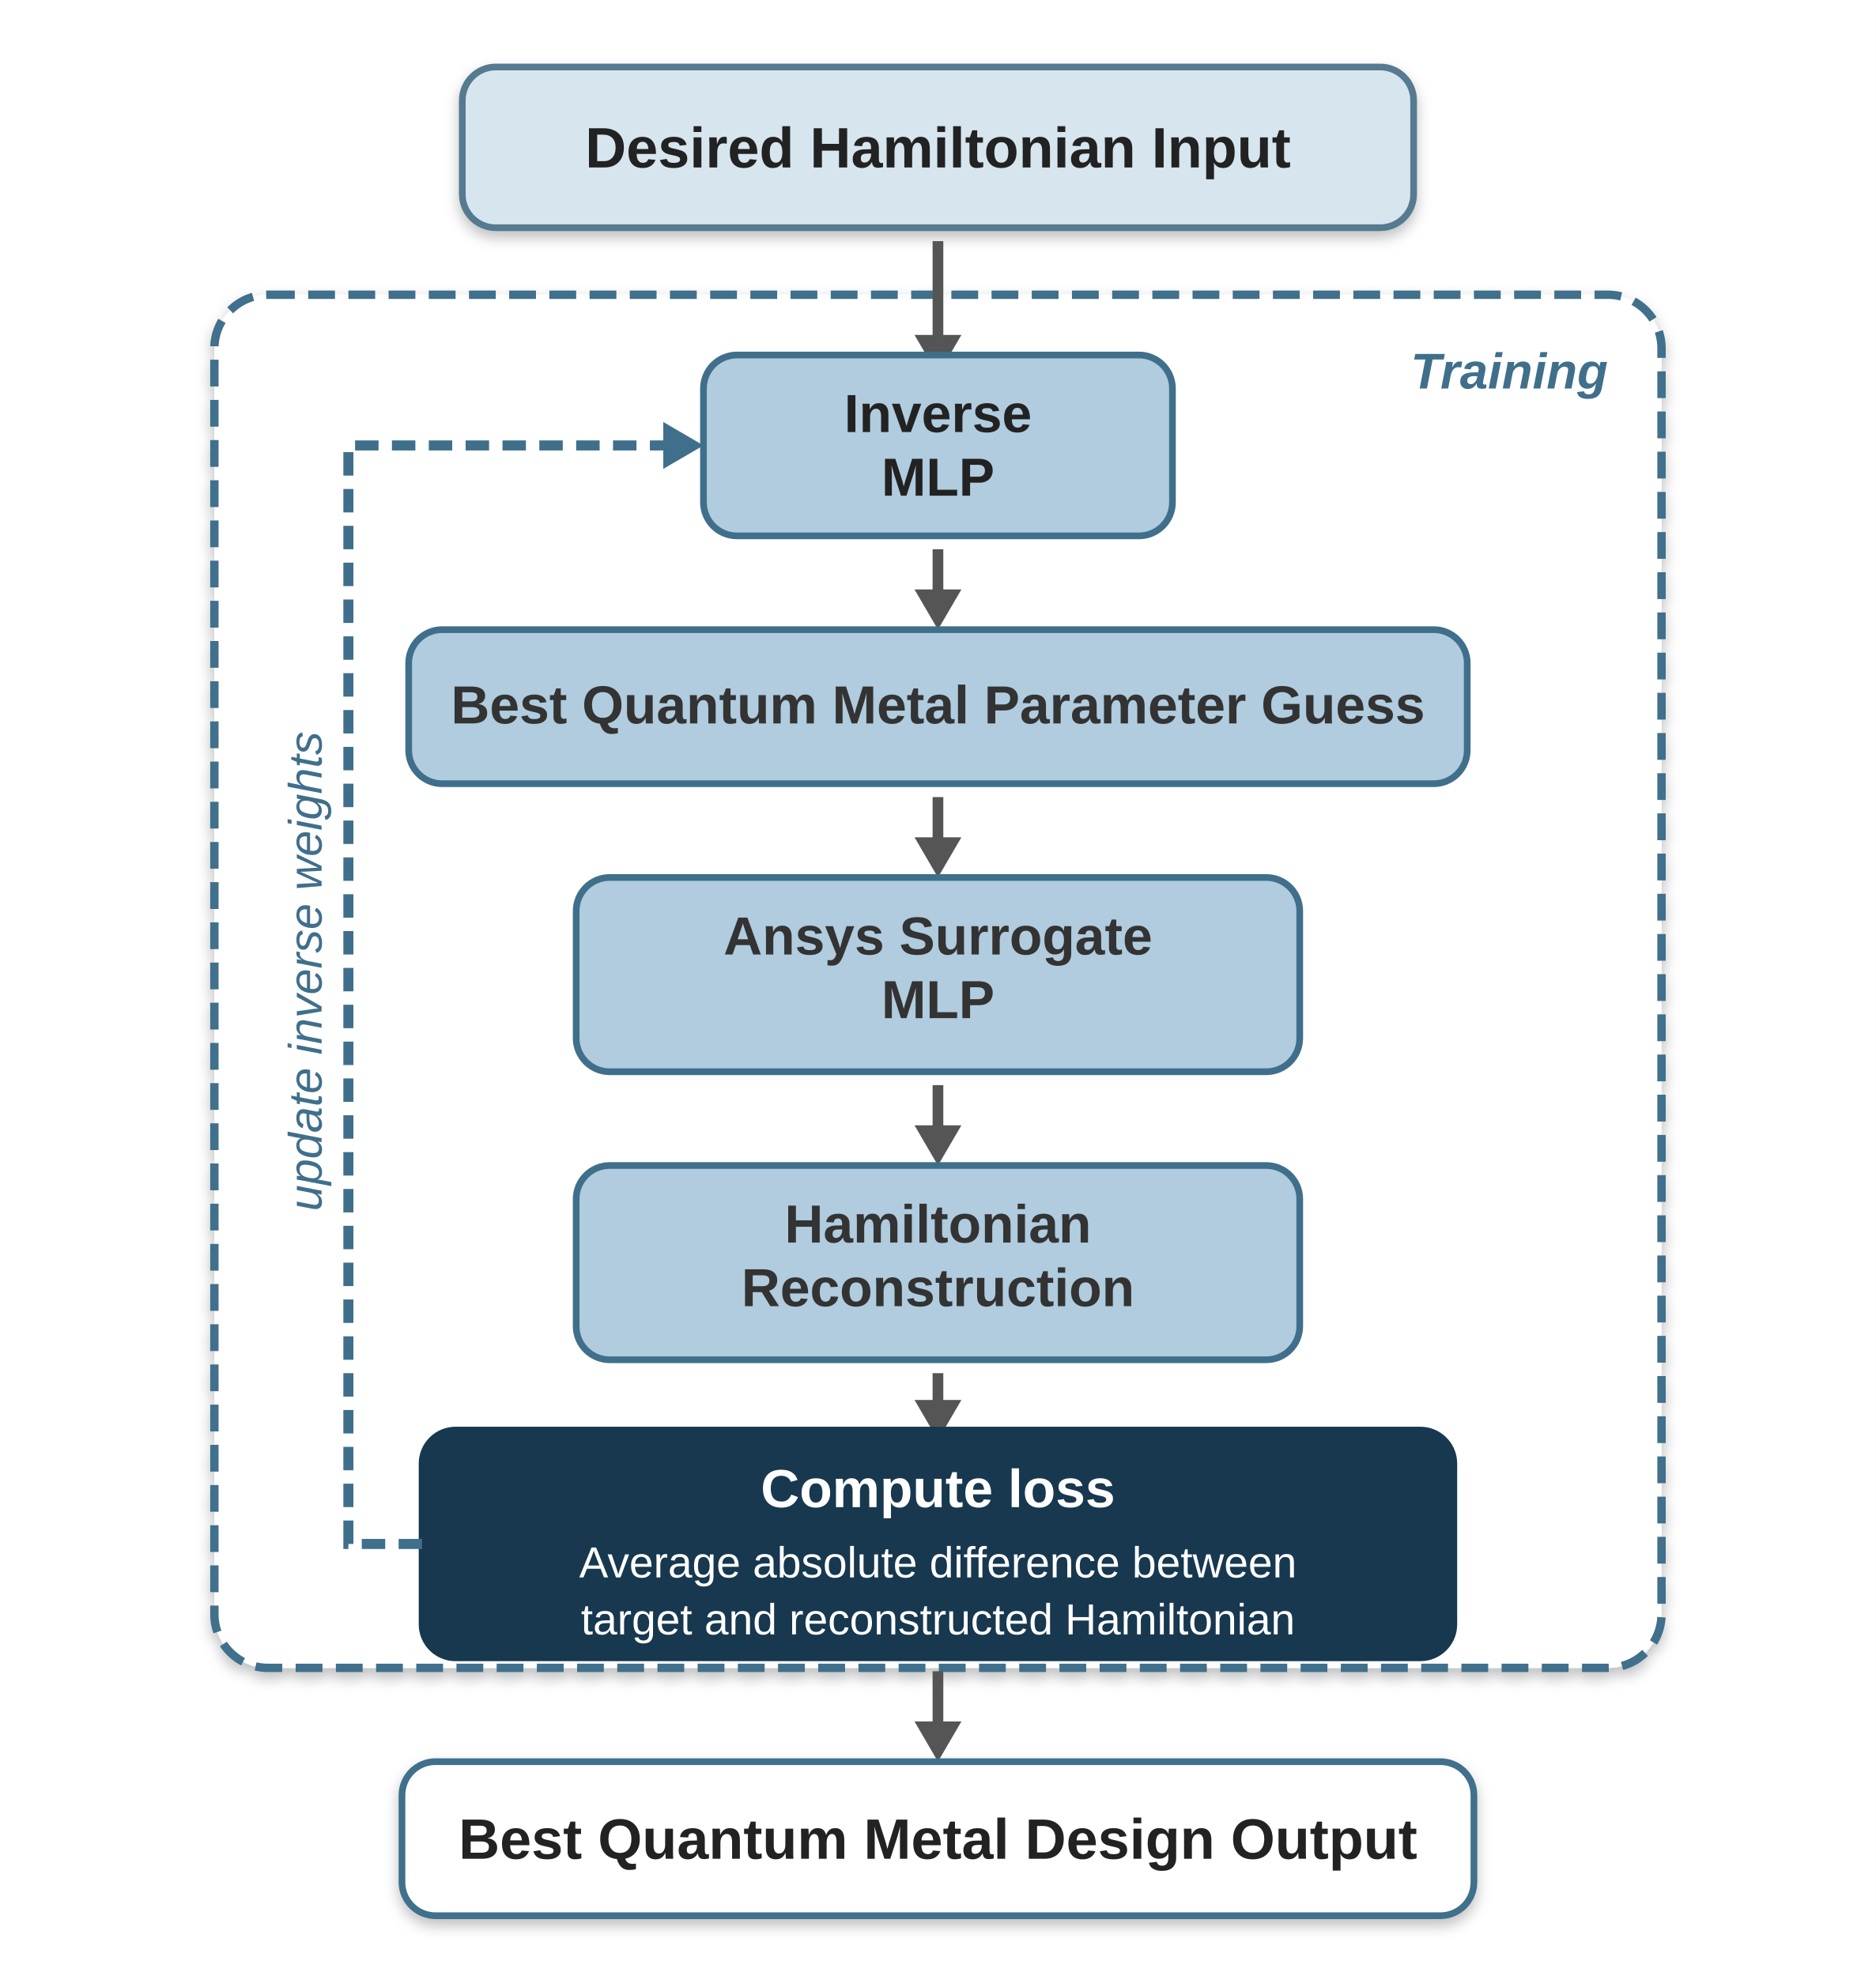
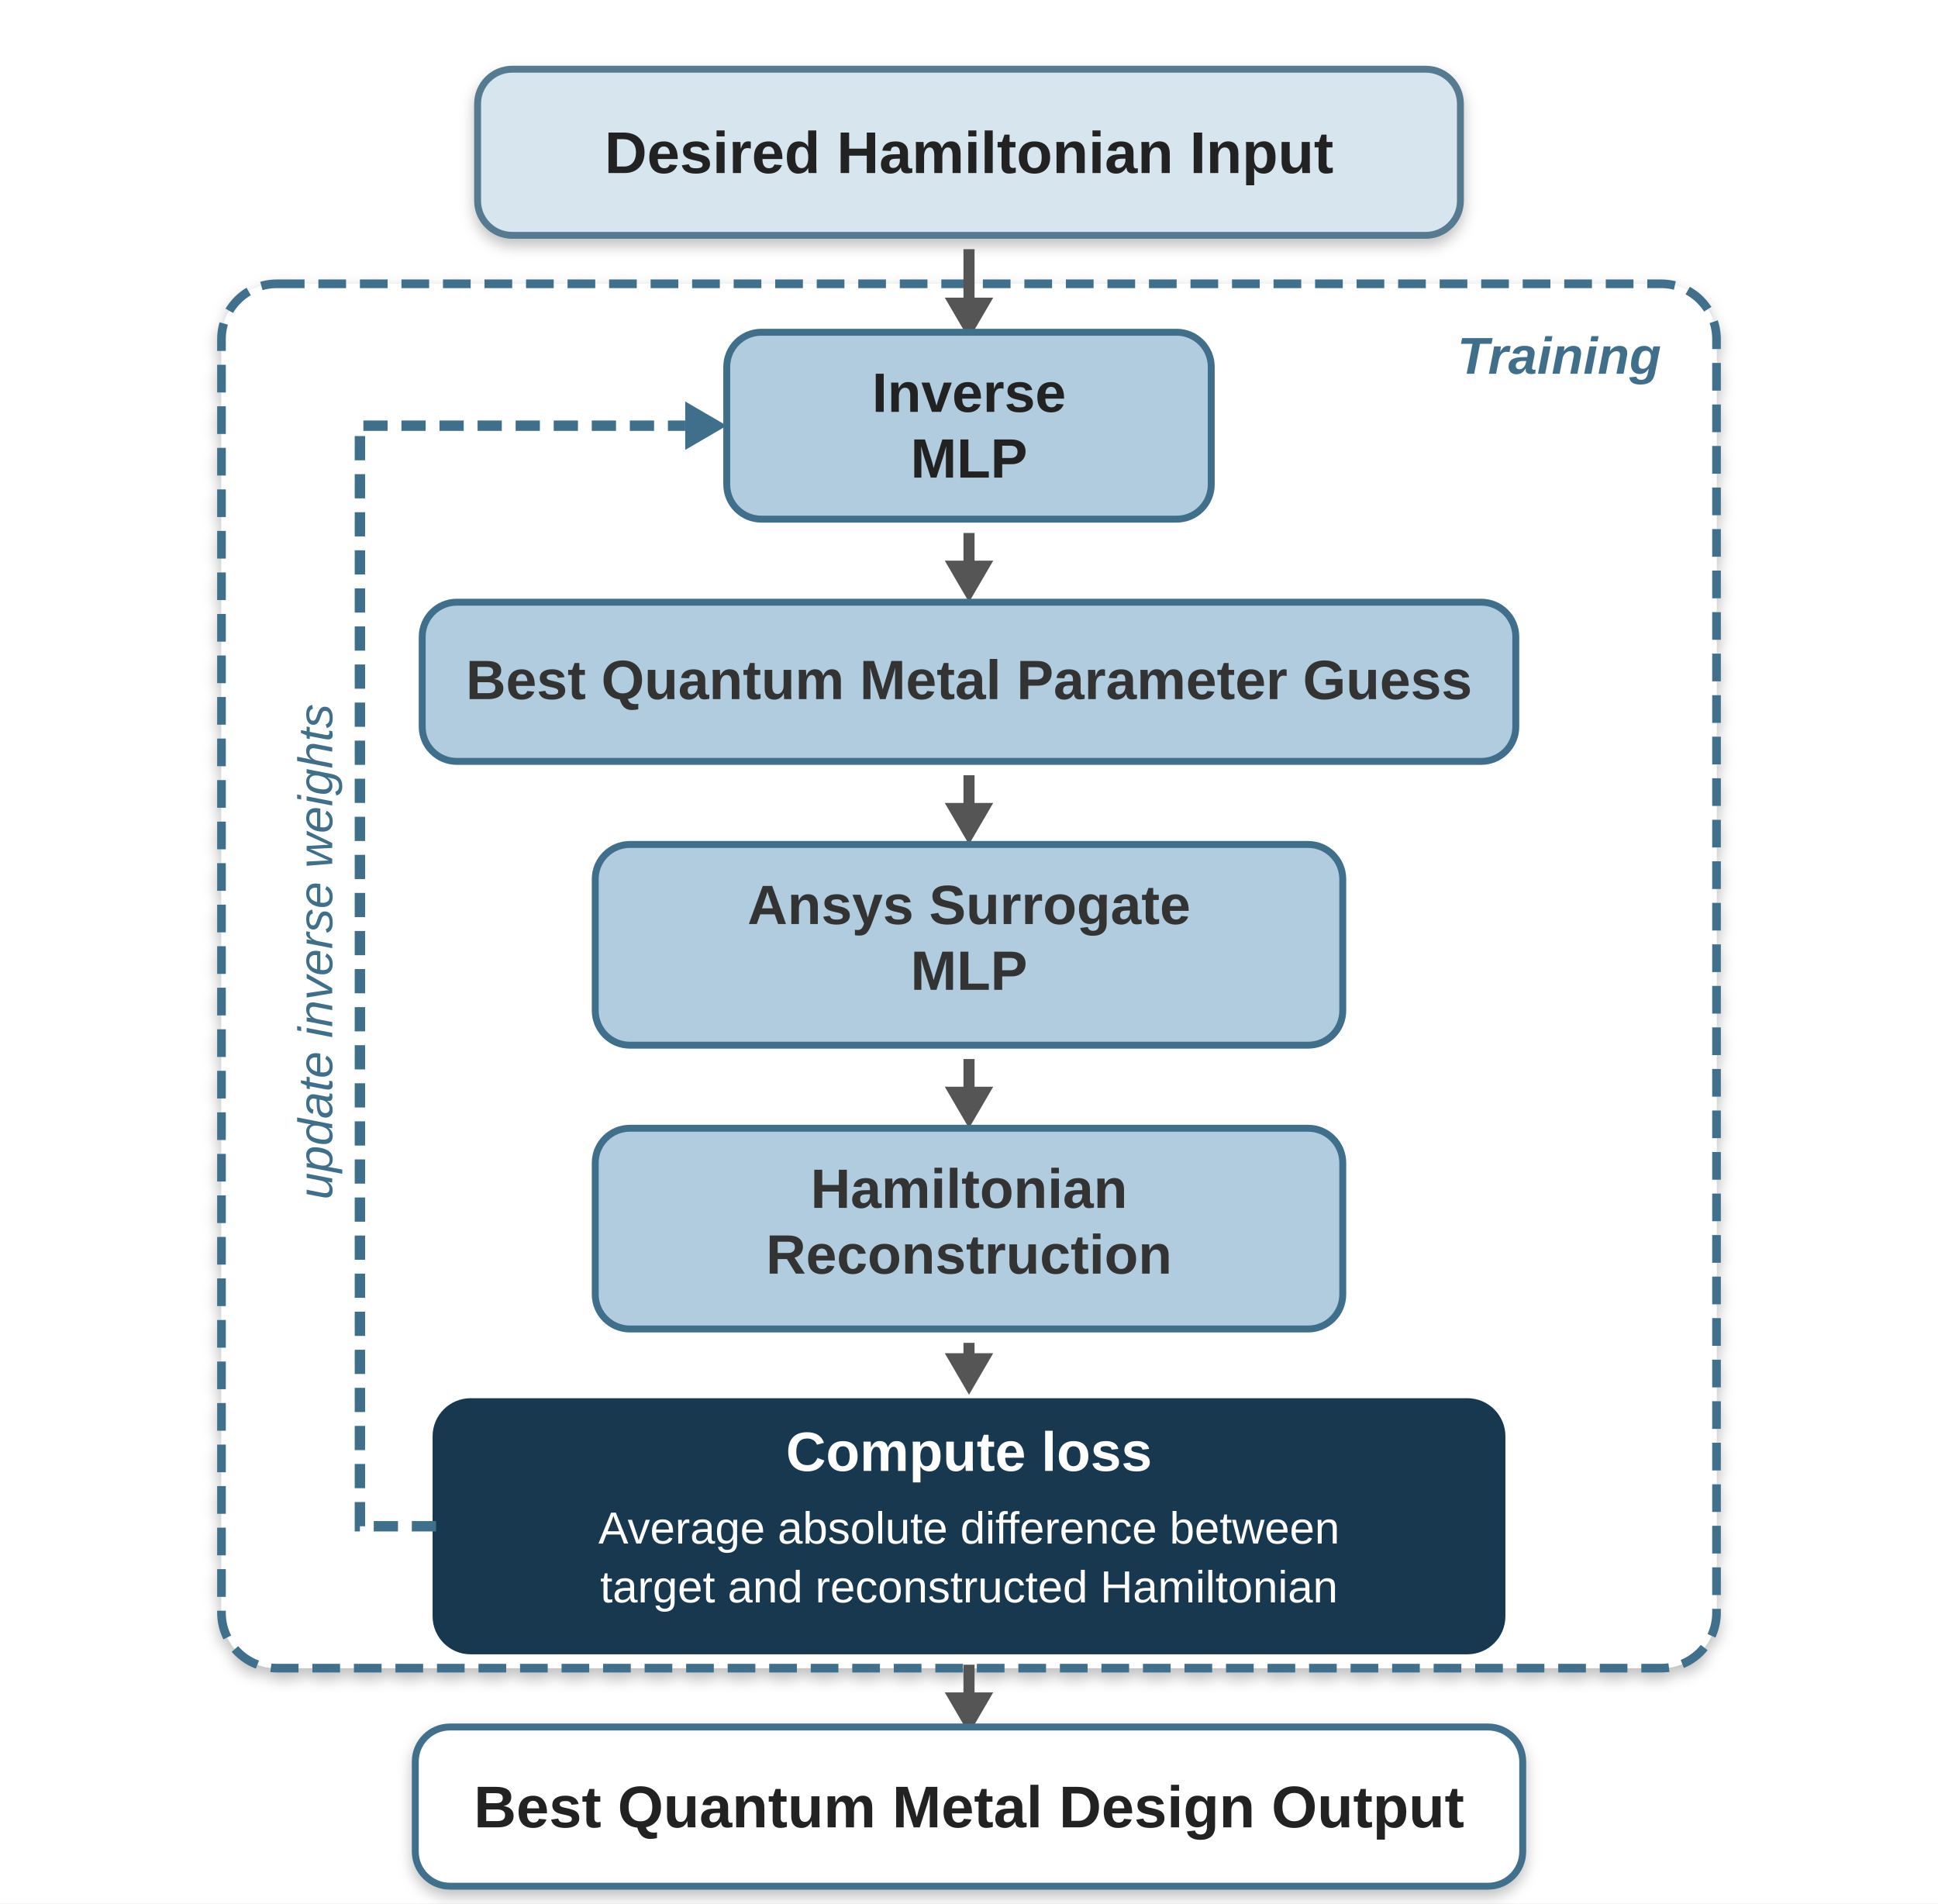
- <svg xmlns="http://www.w3.org/2000/svg" viewBox="0 0 560 590" font-family="'Helvetica Neue', Arial, Helvetica, sans-serif">
-   <rect width="560" height="590" fill="#FFFFFF" />
+ <svg xmlns="http://www.w3.org/2000/svg" viewBox="0 0 560 550" font-family="'Helvetica Neue', Arial, Helvetica, sans-serif">
+   <rect width="560" height="550" fill="#FFFFFF" />
  <defs>
    <marker id="arrowMain" viewBox="0 0 10 10" refX="9" refY="5" markerWidth="8" markerHeight="8" orient="auto-start-reverse">
      <path d="M 0 0 L 10 5 L 0 10 z" fill="#555555" />
    </marker>
    <marker id="arrowOut" viewBox="0 0 10 10" refX="9" refY="5" markerWidth="8" markerHeight="8" orient="auto-start-reverse">
      <path d="M 0 0 L 10 5 L 0 10 z" fill="#555555" />
    </marker>
    <marker id="arrowFb" viewBox="0 0 10 10" refX="9" refY="5" markerWidth="8" markerHeight="8" orient="auto-start-reverse">
      <path d="M 0 0 L 10 5 L 0 10 z" fill="#3F6F8B" />
    </marker>
    <filter id="softShadow" x="-20%" y="-20%" width="140%" height="140%">
      <feGaussianBlur in="SourceAlpha" stdDeviation="2" />
      <feOffset dx="0" dy="2" result="offsetblur" />
      <feComponentTransfer>
        <feFuncA type="linear" slope="0.25" />
      </feComponentTransfer>
      <feMerge>
        <feMergeNode />
        <feMergeNode in="SourceGraphic" />
      </feMerge>
    </filter>
  </defs>
  <rect x="138" y="20" width="284" height="48" rx="10" ry="10" fill="#D6E5EE" stroke="#567A90" stroke-width="2" filter="url(#softShadow)" />
  <text x="280" y="50" text-anchor="middle" font-size="17" font-weight="bold" fill="#222222">
    Desired Hamiltonian Input
  </text>
-   <rect x="64" y="88" width="432" height="410" rx="16" ry="16" fill="#FFFFFF" stroke="#3F6F8B" stroke-width="2.5" stroke-dasharray="8,4" filter="url(#softShadow)" />
-   <text x="480" y="116" text-anchor="end" font-size="15" font-style="italic" font-weight="bold" fill="#3F6F8B">Training</text>
-   <line x1="280" y1="72" x2="280" y2="102" stroke="#555555" stroke-width="3.2" />
-   <polygon points="280,112 273,100 287,100" fill="#555555" />
-   <rect x="210" y="106" width="140" height="54" rx="10" ry="10" fill="#B0CCDE" stroke="#3F6F8B" stroke-width="2" />
-   <text x="280" y="129" text-anchor="middle" font-size="16" font-weight="bold" fill="#222222">Inverse</text>
-   <text x="280" y="148" text-anchor="middle" font-size="16" font-weight="bold" fill="#222222">MLP</text>
-   <line x1="280" y1="164" x2="280" y2="178" stroke="#555555" stroke-width="3.2" />
-   <polygon points="280,188 273,176 287,176" fill="#555555" />
-   <rect x="122" y="188" width="316" height="46" rx="10" ry="10" fill="#B0CCDE" stroke="#3F6F8B" stroke-width="2" />
-   <text x="280" y="216" text-anchor="middle" font-size="16" font-weight="bold" fill="#333333">
+   <rect x="64" y="82" width="432" height="400" rx="16" ry="16" fill="#FFFFFF" stroke="#3F6F8B" stroke-width="2.5" stroke-dasharray="8,4" filter="url(#softShadow)" />
+   <text x="480" y="108" text-anchor="end" font-size="15" font-style="italic" font-weight="bold" fill="#3F6F8B">Training</text>
+   <line x1="280" y1="72" x2="280" y2="88" stroke="#555555" stroke-width="3.2" />
+   <polygon points="280,98 273,86 287,86" fill="#555555" />
+   <rect x="210" y="96" width="140" height="54" rx="10" ry="10" fill="#B0CCDE" stroke="#3F6F8B" stroke-width="2" />
+   <text x="280" y="119" text-anchor="middle" font-size="16" font-weight="bold" fill="#222222">Inverse</text>
+   <text x="280" y="138" text-anchor="middle" font-size="16" font-weight="bold" fill="#222222">MLP</text>
+   <line x1="280" y1="154" x2="280" y2="164" stroke="#555555" stroke-width="3.2" />
+   <polygon points="280,174 273,162 287,162" fill="#555555" />
+   <rect x="122" y="174" width="316" height="46" rx="10" ry="10" fill="#B0CCDE" stroke="#3F6F8B" stroke-width="2" />
+   <text x="280" y="202" text-anchor="middle" font-size="16" font-weight="bold" fill="#333333">
    Best Quantum Metal Parameter Guess
  </text>
-   <line x1="280" y1="238" x2="280" y2="252" stroke="#555555" stroke-width="3.2" />
-   <polygon points="280,262 273,250 287,250" fill="#555555" />
-   <rect x="172" y="262" width="216" height="58" rx="10" ry="10" fill="#B0CCDE" stroke="#3F6F8B" stroke-width="2" />
-   <text x="280" y="285" text-anchor="middle" font-size="16" font-weight="bold" fill="#333333">Ansys Surrogate</text>
-   <text x="280" y="304" text-anchor="middle" font-size="16" font-weight="bold" fill="#333333">MLP</text>
-   <line x1="280" y1="324" x2="280" y2="338" stroke="#555555" stroke-width="3.2" />
-   <polygon points="280,348 273,336 287,336" fill="#555555" />
-   <rect x="172" y="348" width="216" height="58" rx="10" ry="10" fill="#B0CCDE" stroke="#3F6F8B" stroke-width="2" />
-   <text x="280" y="371" text-anchor="middle" font-size="16" font-weight="bold" fill="#333333">Hamiltonian</text>
-   <text x="280" y="390" text-anchor="middle" font-size="16" font-weight="bold" fill="#333333">Reconstruction</text>
-   <line x1="280" y1="410" x2="280" y2="420" stroke="#555555" stroke-width="3.2" />
-   <polygon points="280,430 273,418 287,418" fill="#555555" />
-   <rect x="126" y="427" width="308" height="68" rx="10" ry="10" fill="#17384F" stroke="#17384F" stroke-width="2" />
-   <text x="280" y="450" text-anchor="middle" font-size="16" font-weight="bold" fill="#FFFFFF">Compute loss</text>
-   <text x="280" y="471" text-anchor="middle" font-size="13" fill="#FFFFFF">Average absolute difference between</text>
-   <text x="280" y="488" text-anchor="middle" font-size="13" fill="#FFFFFF">target and reconstructed Hamiltonian</text>
-   <line x1="280" y1="499" x2="280" y2="516" stroke="#555555" stroke-width="3.2" />
-   <polygon points="280,526 273,514 287,514" fill="#555555" />
-   <path d="M 126,461 L 104,461 L 104,133 L 198,133" fill="none" stroke="#3F6F8B" stroke-width="3.0" stroke-dasharray="7,4" />
-   <polygon points="210,133 198,126 198,140" fill="#3F6F8B" />
-   <text x="96" y="290" text-anchor="middle" font-size="14" font-style="italic" fill="#3F6F8B" transform="rotate(-90 96 290)">
+   <line x1="280" y1="224" x2="280" y2="234" stroke="#555555" stroke-width="3.2" />
+   <polygon points="280,244 273,232 287,232" fill="#555555" />
+   <rect x="172" y="244" width="216" height="58" rx="10" ry="10" fill="#B0CCDE" stroke="#3F6F8B" stroke-width="2" />
+   <text x="280" y="267" text-anchor="middle" font-size="16" font-weight="bold" fill="#333333">Ansys Surrogate</text>
+   <text x="280" y="286" text-anchor="middle" font-size="16" font-weight="bold" fill="#333333">MLP</text>
+   <line x1="280" y1="306" x2="280" y2="316" stroke="#555555" stroke-width="3.2" />
+   <polygon points="280,326 273,314 287,314" fill="#555555" />
+   <rect x="172" y="326" width="216" height="58" rx="10" ry="10" fill="#B0CCDE" stroke="#3F6F8B" stroke-width="2" />
+   <text x="280" y="349" text-anchor="middle" font-size="16" font-weight="bold" fill="#333333">Hamiltonian</text>
+   <text x="280" y="368" text-anchor="middle" font-size="16" font-weight="bold" fill="#333333">Reconstruction</text>
+   <line x1="280" y1="388" x2="280" y2="393" stroke="#555555" stroke-width="3.2" />
+   <polygon points="280,403 273,391 287,391" fill="#555555" />
+   <rect x="126" y="405" width="308" height="72" rx="10" ry="10" fill="#17384F" stroke="#17384F" stroke-width="2" />
+   <text x="280" y="425" text-anchor="middle" font-size="16" font-weight="bold" fill="#FFFFFF">Compute loss</text>
+   <text x="280" y="446" text-anchor="middle" font-size="13" fill="#FFFFFF">Average absolute difference between</text>
+   <text x="280" y="463" text-anchor="middle" font-size="13" fill="#FFFFFF">target and reconstructed Hamiltonian</text>
+   <line x1="280" y1="481" x2="280" y2="491" stroke="#555555" stroke-width="3.2" />
+   <polygon points="280,501 273,489 287,489" fill="#555555" />
+   <path d="M 126,441 L 104,441 L 104,123 L 198,123" fill="none" stroke="#3F6F8B" stroke-width="3.0" stroke-dasharray="7,4" />
+   <polygon points="210,123 198,116 198,130" fill="#3F6F8B" />
+   <text x="96" y="275" text-anchor="middle" font-size="14" font-style="italic" fill="#3F6F8B" transform="rotate(-90 96 275)">
    update inverse weights
  </text>
-   <rect x="120" y="526" width="320" height="46" rx="10" ry="10" fill="#FFFFFF" stroke="#3F6F8B" stroke-width="2" filter="url(#softShadow)" />
-   <text x="280" y="555" text-anchor="middle" font-size="17" font-weight="bold" fill="#222222">
+   <rect x="120" y="499" width="320" height="46" rx="10" ry="10" fill="#FFFFFF" stroke="#3F6F8B" stroke-width="2" filter="url(#softShadow)" />
+   <text x="280" y="528" text-anchor="middle" font-size="17" font-weight="bold" fill="#222222">
    Best Quantum Metal Design Output
  </text>
</svg>
